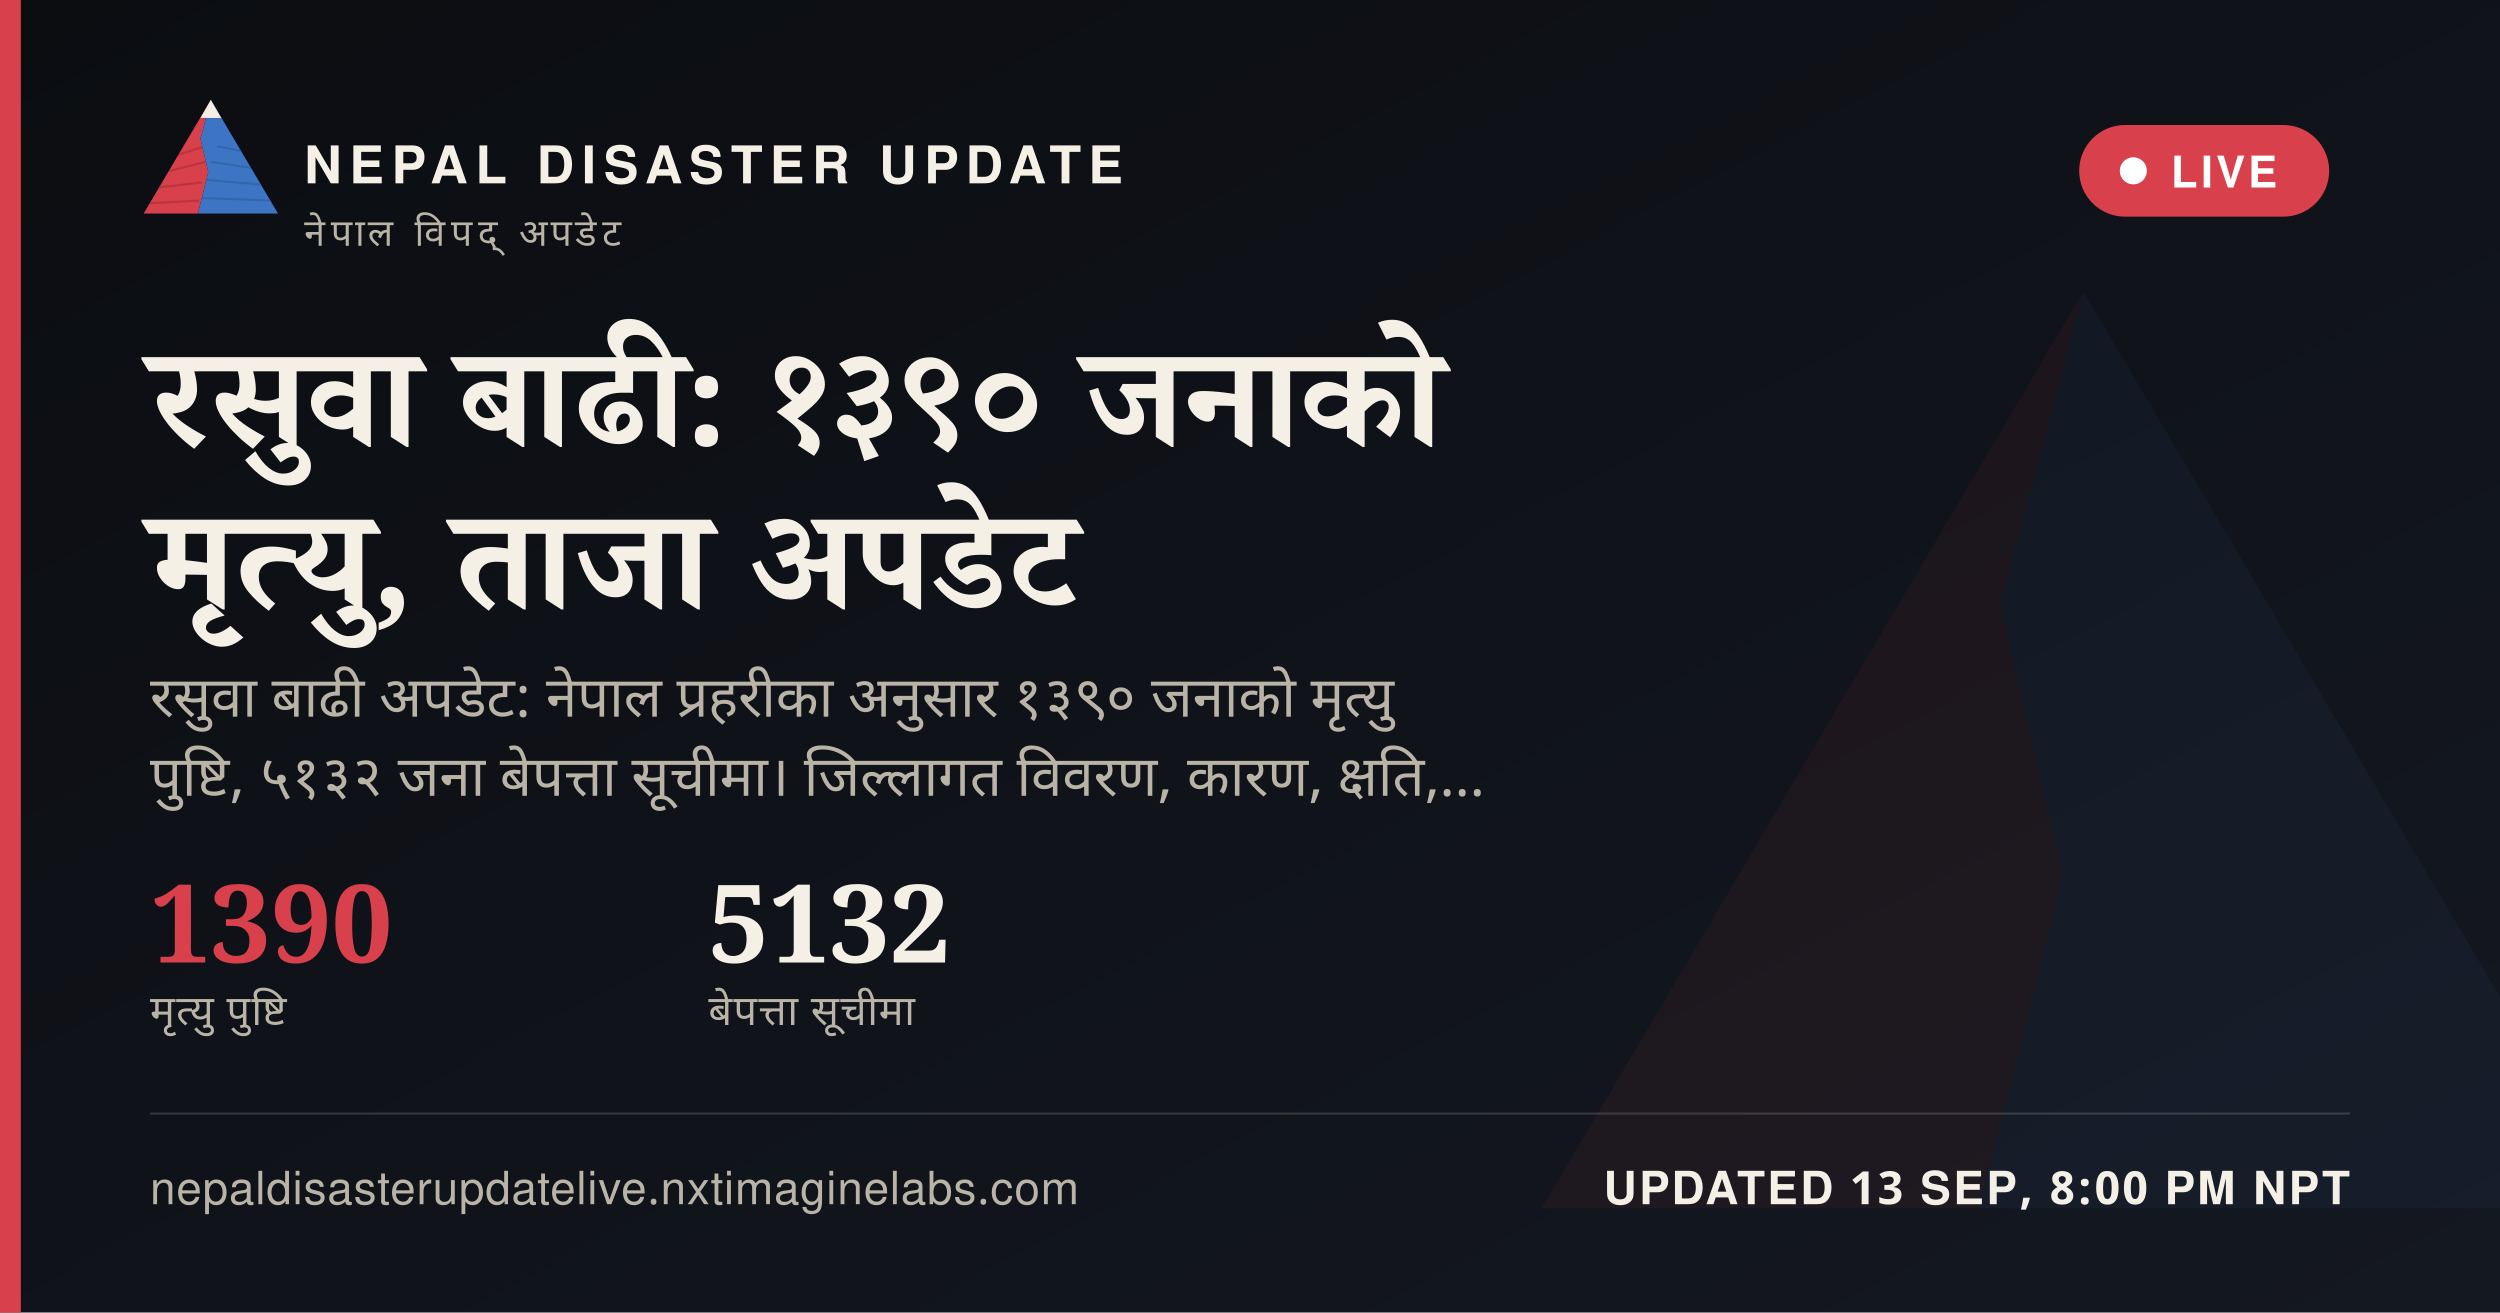
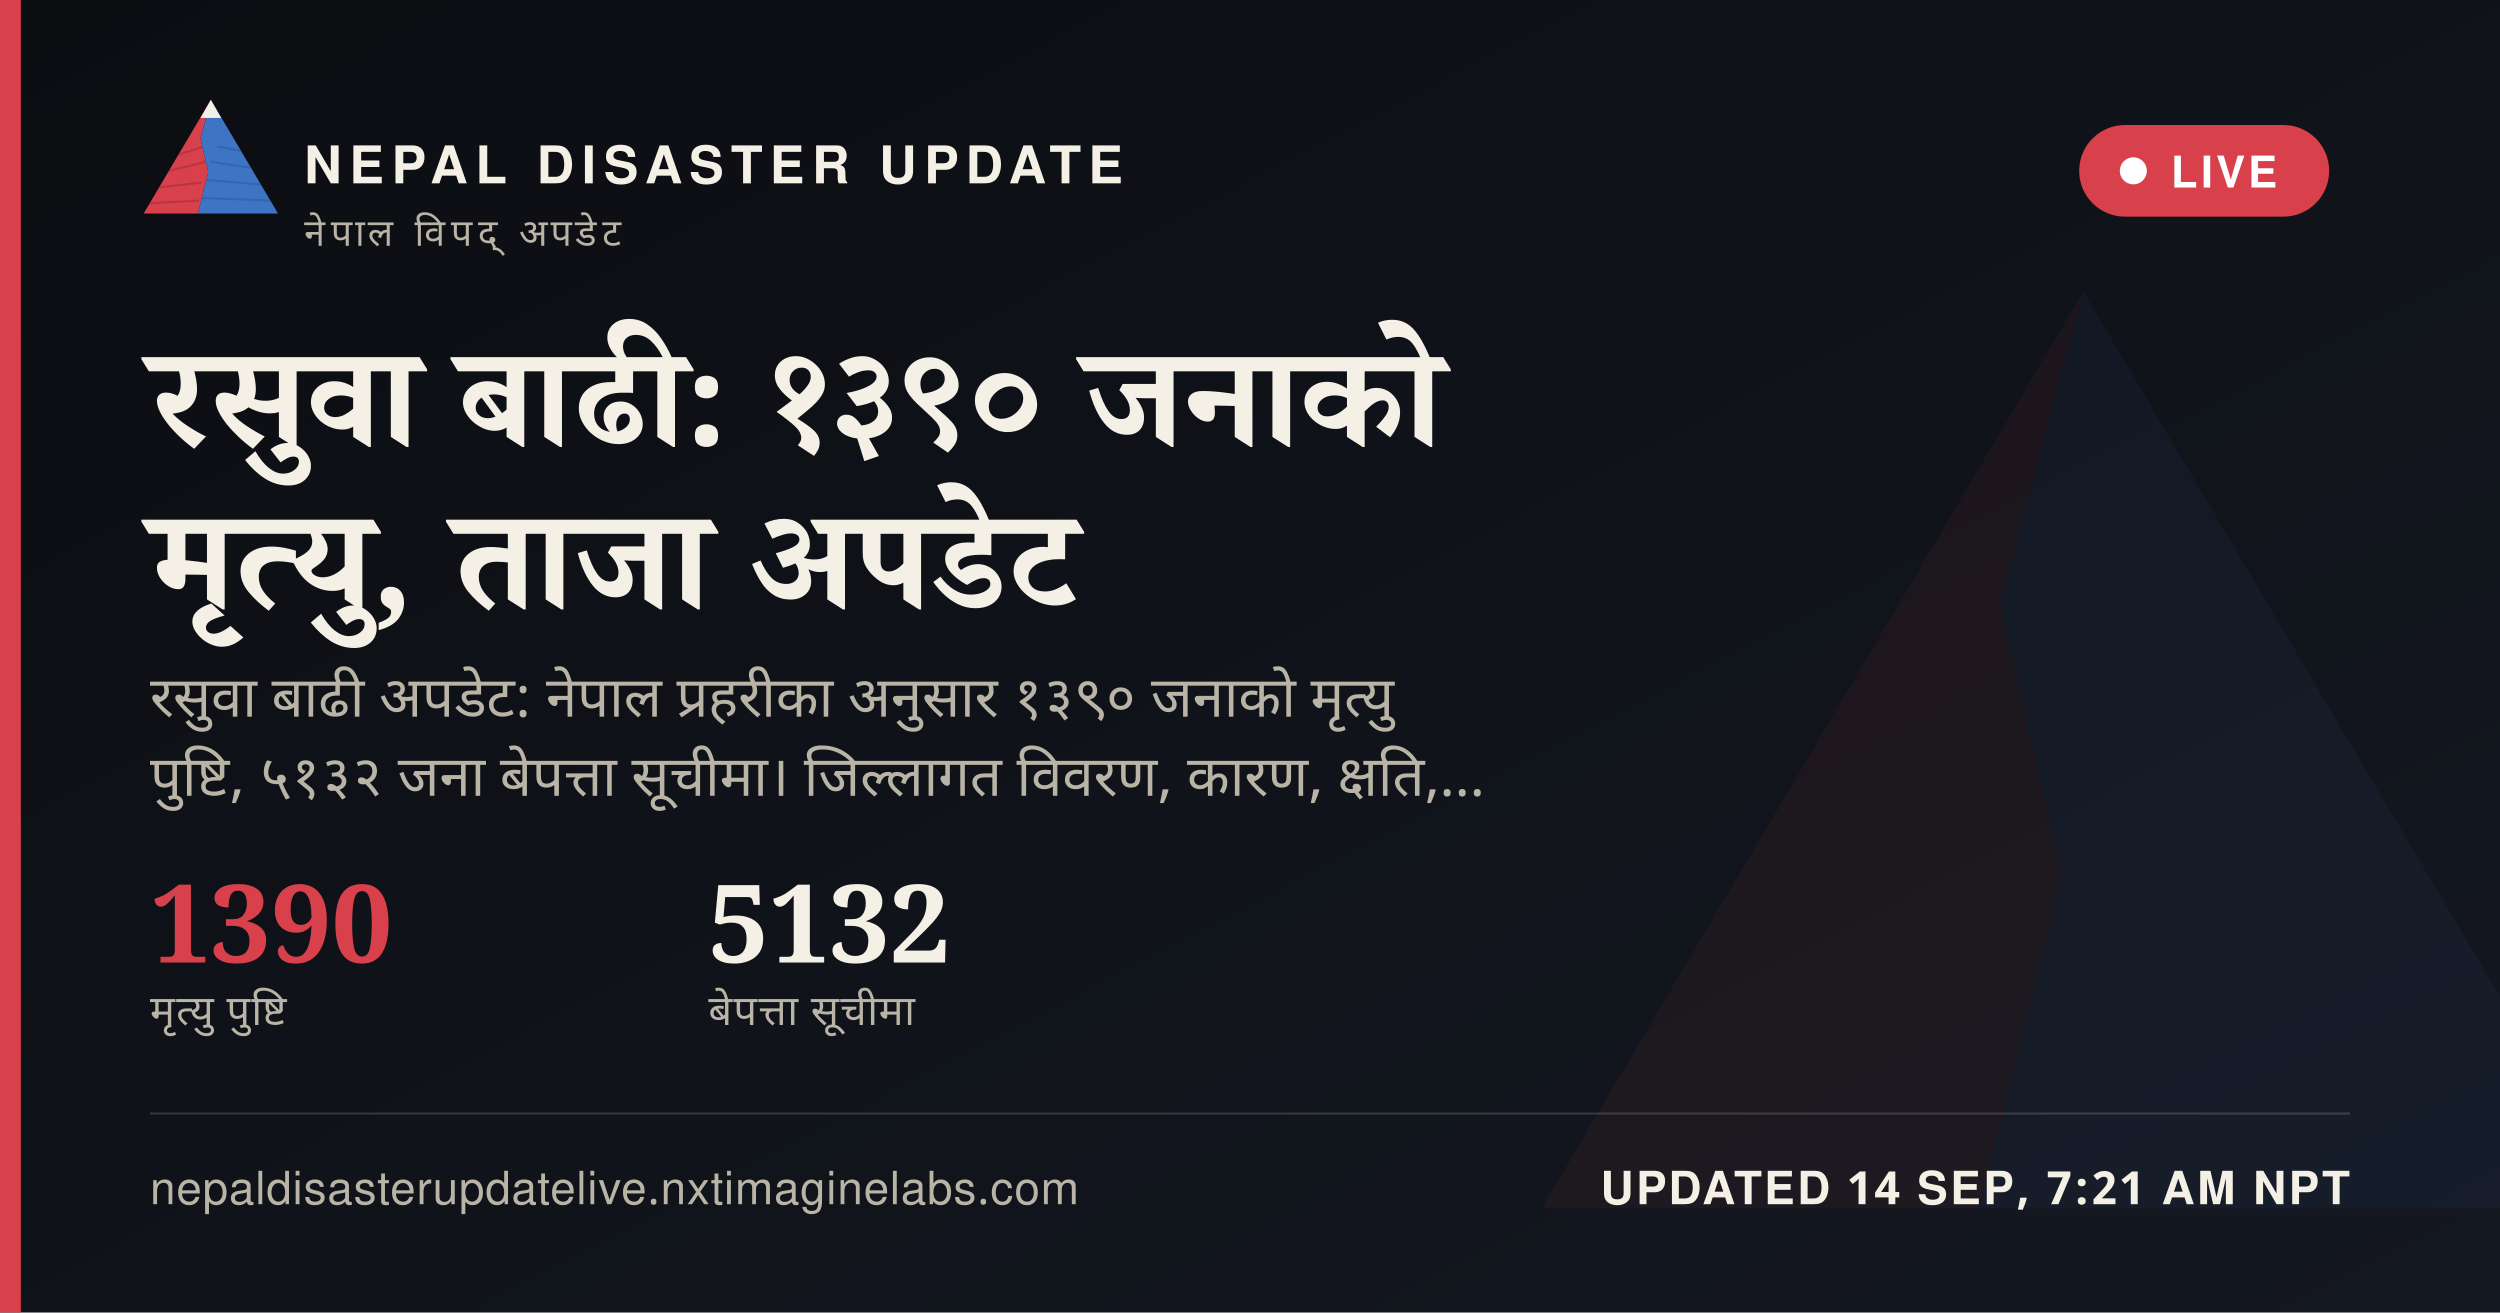
<svg xmlns="http://www.w3.org/2000/svg" width="1200" height="630" viewBox="0 0 1200 630">
  <defs>
    <linearGradient id="ogbg" x1="0" y1="0" x2="1" y2="1">
      <stop offset="0" stop-color="#0B0D11" />
      <stop offset="1" stop-color="#141821" />
    </linearGradient>
  </defs>
  <rect width="1200" height="630" fill="url(#ogbg)" />
  <g transform="translate(700,60) scale(5)" opacity="0.06">
    <polygon points="60,16 52,46 58,72 50,104 8,104" fill="#D8404B" />
    <polygon points="60,16 112,104 50,104 58,72 52,46" fill="#3D74C4" />
  </g>
  <rect x="0" y="0" width="10" height="630" fill="#D8404B" />
  <g transform="translate(64,38) scale(0.62)">
    <g>
      <defs>
        <clipPath id="ogLc">
          <polygon points="60,16 52,46 58,72 50,104 8,104" />
        </clipPath>
        <clipPath id="ogRc">
          <polygon points="60,16 112,104 50,104 58,72 52,46" />
        </clipPath>
      </defs>
      <polygon points="60,16 52,46 58,72 50,104 8,104" fill="#D8404B" />
      <g clip-path="url(#ogLc)" stroke="#A32A34" stroke-width="1.6" fill="none" opacity="0.55">
        <path d="M30,60 L55,52" />
        <path d="M24,72 L56,64" />
        <path d="M18,84 L53,80" />
        <path d="M13,96 L51,94" />
      </g>
      <polygon points="60,16 112,104 50,104 58,72 52,46" fill="#3D74C4" />
      <g clip-path="url(#ogRc)" stroke="#2A5793" stroke-width="1.6" fill="none" opacity="0.5">
        <path d="M65,52 L95,58" />
        <path d="M60,64 L100,70" />
        <path d="M56,78 L104,82" />
        <path d="M52,92 L108,94" />
      </g>
      <polygon points="60,16 52,30 68,30" fill="#F4F0E6" />
    </g>
  </g>
  <text x="146" y="88" font-family="'Public Sans', 'Noto Sans Devanagari', 'Helvetica Neue', Helvetica, Arial, sans-serif" font-size="25" font-weight="800" letter-spacing="3.6" fill="#F4F0E6">NEPAL DISASTER UPDATE</text>
  <text x="146" y="118" font-family="'Public Sans', 'Noto Sans Devanagari', 'Helvetica Neue', Helvetica, Arial, sans-serif" font-size="18" letter-spacing="2.8" fill="#B9B4A6">नेपाल विपद् अपडेट</text>
  <g>
    <rect x="998" y="60" width="120" height="44" rx="22" fill="#D8404B" stroke="none" />
    <circle cx="1024" cy="82" r="6.5" fill="#FFFFFF" />
    <text x="1042" y="90" font-family="'Public Sans', 'Noto Sans Devanagari', 'Helvetica Neue', Helvetica, Arial, sans-serif" font-size="21" font-weight="700" letter-spacing="1.6" fill="#FFFFFF">LIVE</text>
  </g>
  <text x="72" y="214" font-family="Newsreader, 'Noto Serif Devanagari', Georgia, 'Times New Roman', serif" font-size="68" font-weight="600" fill="#F4F0E6" word-spacing="14">रसुवा बाढी: १३९० जनाको</text>
  <text x="72" y="292" font-family="Newsreader, 'Noto Serif Devanagari', Georgia, 'Times New Roman', serif" font-size="68" font-weight="600" fill="#F4F0E6" word-spacing="14">मृत्यु, ताजा अपडेट</text>
  <text x="72" y="344" font-family="'Public Sans', 'Noto Sans Devanagari', 'Helvetica Neue', Helvetica, Arial, sans-serif" font-size="27" fill="#B9B4A6" word-spacing="6">रसुवा बाढी अपडेट: नेपाल प्रहरीका अनुसार १३९० जनाको मृत्यु</text>
  <text x="72" y="382" font-family="'Public Sans', 'Noto Sans Devanagari', 'Helvetica Neue', Helvetica, Arial, sans-serif" font-size="27" fill="#B9B4A6" word-spacing="6">पुष्टि, ५१३२ जना बेपत्ता सूचीमा। जिल्लागत विवरण, कारण, क्षति,…</text>
  <g transform="translate(72,462)">
    <text x="0" y="0" font-family="Newsreader, 'Noto Serif Devanagari', Georgia, 'Times New Roman', serif" font-size="52" font-weight="600" fill="#D8404B">1390</text>
    <text x="0" y="30" font-family="'Public Sans', 'Noto Sans Devanagari', 'Helvetica Neue', Helvetica, Arial, sans-serif" font-size="20" letter-spacing="0.6" fill="#B9B4A6">मृत्यु पुष्टि</text>
    <text x="268" y="0" font-family="Newsreader, 'Noto Serif Devanagari', Georgia, 'Times New Roman', serif" font-size="52" font-weight="600" fill="#F4F0E6">5132</text>
    <text x="268" y="30" font-family="'Public Sans', 'Noto Sans Devanagari', 'Helvetica Neue', Helvetica, Arial, sans-serif" font-size="20" letter-spacing="0.6" fill="#B9B4A6">बेपत्ता सूचीमा</text>
  </g>
  <rect x="72" y="534" width="1056" height="1" fill="rgba(244,240,230,0.16)" />
  <text x="72" y="578" font-family="'Public Sans', 'Noto Sans Devanagari', 'Helvetica Neue', Helvetica, Arial, sans-serif" font-size="22" fill="#B9B4A6" letter-spacing="0.4">nepaldisasterupdatelive.nxtimaginelabs.com</text>
-   <text x="1128" y="578" text-anchor="end" font-family="'Public Sans', 'Noto Sans Devanagari', 'Helvetica Neue', Helvetica, Arial, sans-serif" font-size="22" font-weight="700" letter-spacing="1.2" fill="#F4F0E6">UPDATED 13 SEP, 8:00 PM NPT</text>
+   <text x="1128" y="578" text-anchor="end" font-family="'Public Sans', 'Noto Sans Devanagari', 'Helvetica Neue', Helvetica, Arial, sans-serif" font-size="22" font-weight="700" letter-spacing="1.2" fill="#F4F0E6">UPDATED 14 SEP, 7:21 AM NPT</text>
</svg>
